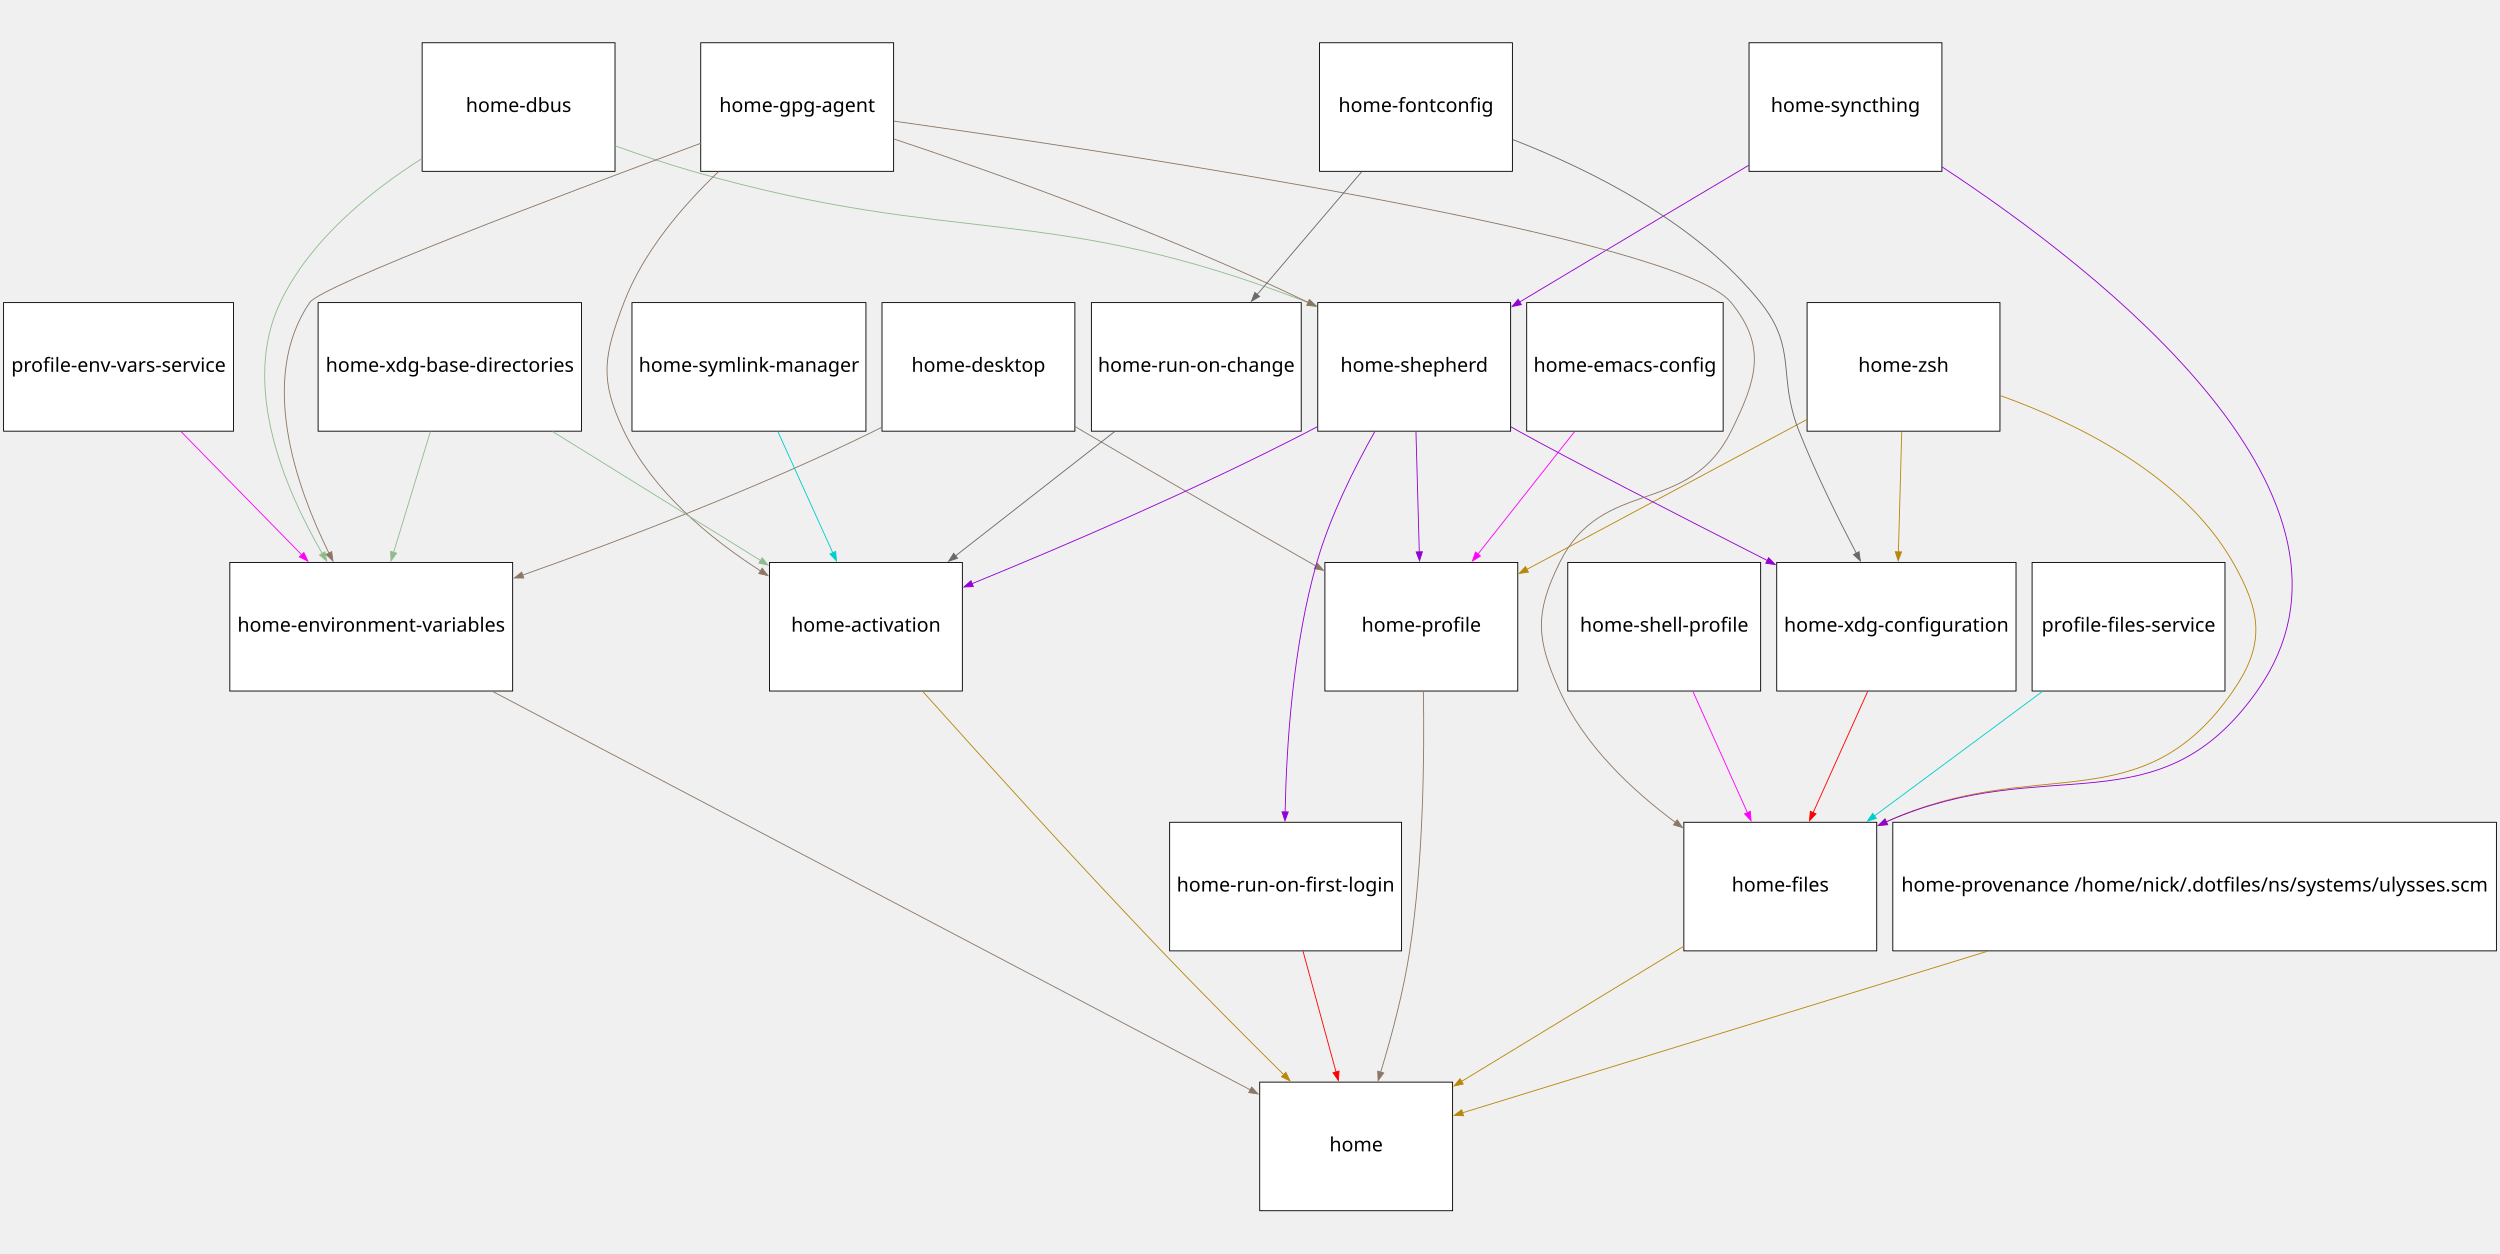
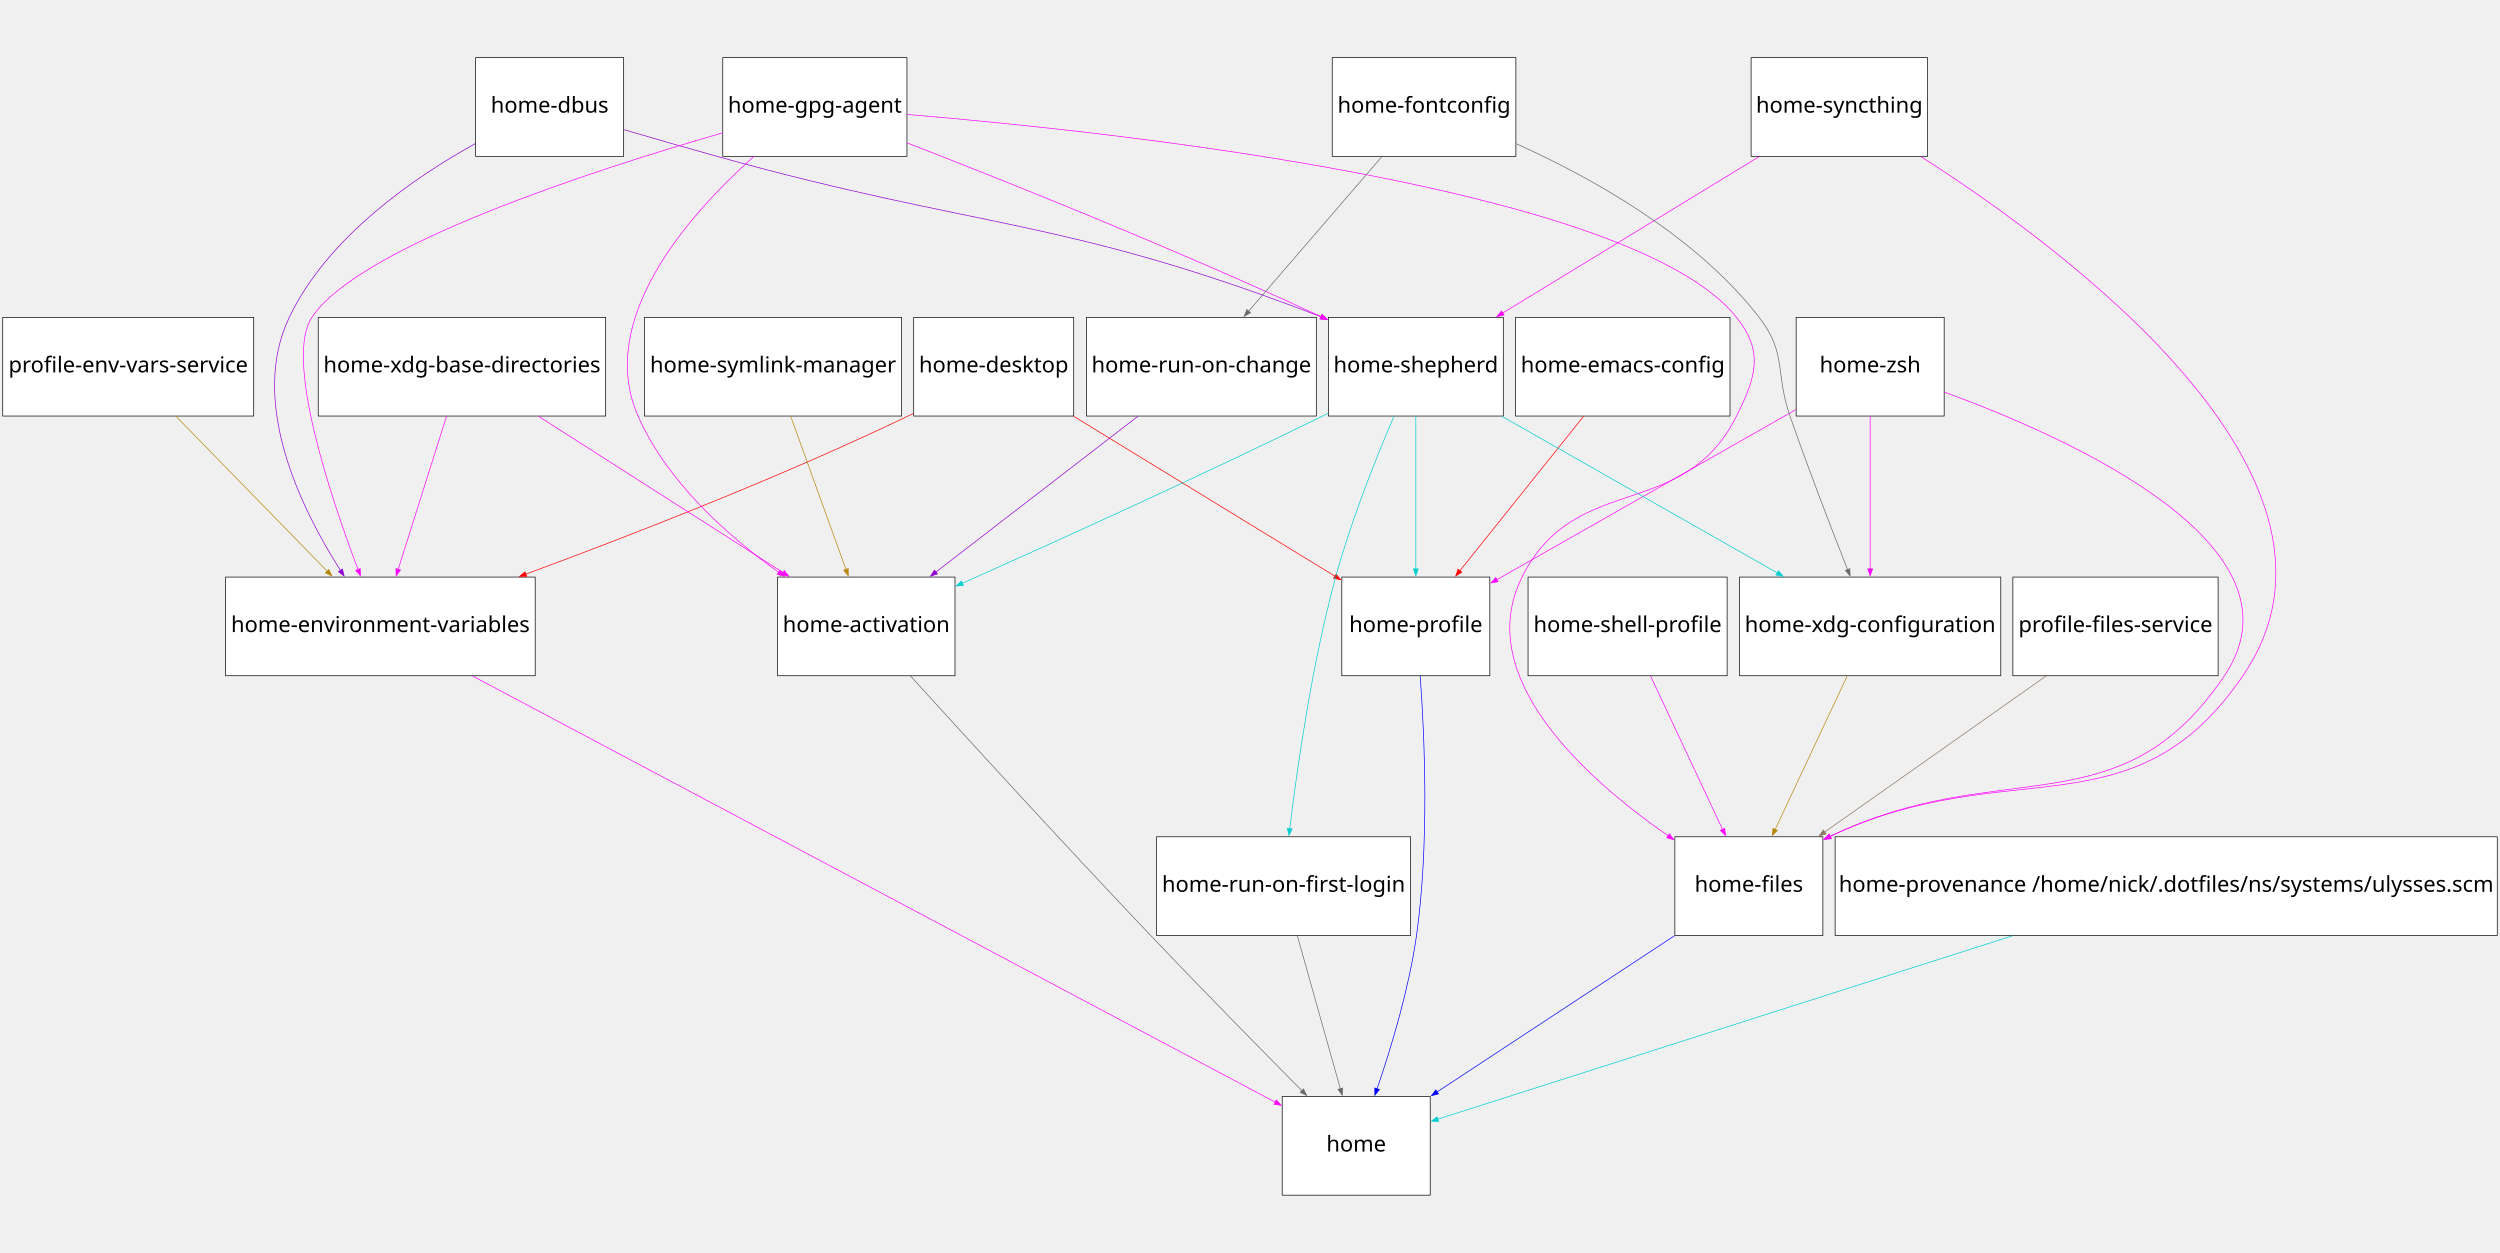
- <svg xmlns="http://www.w3.org/2000/svg" width="2800pt" height="1404pt" viewBox="0.00 0.00 2799.75 1403.88">
-   <g id="graph0" class="graph" transform="scale(1 1) rotate(0) translate(4 1399.88)">
+ <svg xmlns="http://www.w3.org/2000/svg" width="3648pt" height="1828pt" viewBox="0.00 0.00 3648.25 1828.12">
+   <g id="graph0" class="graph" transform="scale(1 1) rotate(0) translate(4 1824.12)">
    <g id="node1" class="node">
-       <polygon fill="white" stroke="black" points="1622.75,-188 1406.75,-188 1406.75,-44 1622.75,-44 1622.75,-188" />
-       <text text-anchor="middle" x="1514.75" y="-110.47" font-family="sans" font-size="22.00">home</text>
+       <polygon fill="white" stroke="black" points="2083.12,-224 1867.12,-224 1867.12,-80 2083.12,-80 2083.12,-224" />
+       <text text-anchor="middle" x="1975.12" y="-143.72" font-family="sans" font-size="32.00">home</text>
    </g>
    <g id="node2" class="node">
-       <polygon fill="white" stroke="black" points="1695.75,-770 1479.75,-770 1479.75,-626 1695.75,-626 1695.75,-770" />
-       <text text-anchor="middle" x="1587.75" y="-692.48" font-family="sans" font-size="22.00">home-profile</text>
+       <polygon fill="white" stroke="black" points="2170.12,-982 1954.12,-982 1954.12,-838 2170.12,-838 2170.12,-982" />
+       <text text-anchor="middle" x="2062.12" y="-901.73" font-family="sans" font-size="32.00">home-profile</text>
    </g>
    <g id="edge1" class="edge">
-       <path fill="none" stroke="#8b7765" d="M1590.05,-625.79C1591.29,-552.46 1590.1,-435.08 1574.75,-335 1567.74,-289.33 1554.49,-239.57 1542.23,-199.13" />
-       <polygon fill="#8b7765" stroke="#8b7765" points="1545.61,-198.24 1539.33,-189.71 1538.92,-200.29 1545.61,-198.24" />
+       <path fill="none" stroke="blue" d="M2068.49,-837.65C2075.02,-748.54 2081.82,-591.67 2063.12,-459 2052.19,-381.42 2026.39,-295.94 2005.53,-235.09" />
+       <polygon fill="blue" stroke="blue" points="2008.91,-234.14 2002.33,-225.84 2002.29,-236.43 2008.91,-234.14" />
    </g>
    <g id="node3" class="node">
-       <polygon fill="white" stroke="black" points="570.12,-770 253.38,-770 253.38,-626 570.12,-626 570.12,-770" />
-       <text text-anchor="middle" x="411.75" y="-692.48" font-family="sans" font-size="22.00">home-environment-variables</text>
+       <polygon fill="white" stroke="black" points="777,-982 325.25,-982 325.25,-838 777,-838 777,-982" />
+       <text text-anchor="middle" x="551.12" y="-901.73" font-family="sans" font-size="32.00">home-environment-variables</text>
    </g>
    <g id="edge2" class="edge">
-       <path fill="none" stroke="#8b7765" d="M547.55,-625.59C765.53,-510.97 1189.9,-287.82 1396.31,-179.28" />
-       <polygon fill="#8b7765" stroke="#8b7765" points="1397.71,-182.5 1404.93,-174.75 1394.45,-176.3 1397.71,-182.5" />
+       <path fill="none" stroke="magenta" d="M685.73,-837.54C963.13,-690.27 1594.38,-355.14 1857.04,-215.69" />
+       <polygon fill="magenta" stroke="magenta" points="1858.46,-218.9 1865.65,-211.12 1855.18,-212.72 1858.46,-218.9" />
    </g>
    <g id="node4" class="node">
-       <polygon fill="white" stroke="black" points="1073.75,-770 857.75,-770 857.75,-626 1073.75,-626 1073.75,-770" />
-       <text text-anchor="middle" x="965.75" y="-692.48" font-family="sans" font-size="22.00">home-activation</text>
+       <polygon fill="white" stroke="black" points="1389.62,-982 1130.62,-982 1130.62,-838 1389.62,-838 1389.62,-982" />
+       <text text-anchor="middle" x="1260.12" y="-901.73" font-family="sans" font-size="32.00">home-activation</text>
    </g>
    <g id="edge3" class="edge">
-       <path fill="none" stroke="darkgoldenrod" d="M1029.21,-625.73C1095.17,-552.09 1201.85,-434.24 1296.75,-335 1341.31,-288.4 1392.21,-237.38 1433.61,-196.42" />
-       <polygon fill="darkgoldenrod" stroke="darkgoldenrod" points="1436.03,-198.95 1440.69,-189.43 1431.11,-193.97 1436.03,-198.95" />
+       <path fill="none" stroke="dimgrey" d="M1324.52,-837.84C1405.54,-748.61 1549.35,-591.27 1675.12,-459 1749.09,-381.22 1834.97,-293.92 1895.84,-232.53" />
+       <polygon fill="dimgrey" stroke="dimgrey" points="1898.26,-235.06 1902.82,-225.5 1893.29,-230.13 1898.26,-235.06" />
    </g>
    <g id="node5" class="node">
-       <polygon fill="white" stroke="black" points="1565.62,-479 1305.88,-479 1305.88,-335 1565.62,-335 1565.62,-479" />
-       <text text-anchor="middle" x="1435.75" y="-401.48" font-family="sans" font-size="22.00">home-run-on-first-login</text>
+       <polygon fill="white" stroke="black" points="2054.5,-603 1683.75,-603 1683.75,-459 2054.5,-459 2054.5,-603" />
+       <text text-anchor="middle" x="1869.12" y="-522.73" font-family="sans" font-size="32.00">home-run-on-first-login</text>
    </g>
    <g id="edge4" class="edge">
-       <path fill="none" stroke="red" d="M1455.28,-334.56C1466.48,-293.58 1480.59,-241.97 1492.25,-199.29" />
-       <polygon fill="red" stroke="red" points="1495.58,-200.4 1494.84,-189.83 1488.83,-198.55 1495.58,-200.4" />
+       <path fill="none" stroke="dimgrey" d="M1889.19,-458.65C1907.07,-395.05 1933.24,-301.98 1951.99,-235.27" />
+       <polygon fill="dimgrey" stroke="dimgrey" points="1955.31,-236.41 1954.64,-225.84 1948.57,-234.52 1955.31,-236.41" />
    </g>
    <g id="node6" class="node">
-       <polygon fill="white" stroke="black" points="2791.75,-479 2115.75,-479 2115.75,-335 2791.75,-335 2791.75,-479" />
-       <text text-anchor="middle" x="2453.75" y="-401.48" font-family="sans" font-size="22.00">home-provenance /home/nick/.dotfiles/ns/systems/ulysses.scm</text>
+       <polygon fill="white" stroke="black" points="3640.25,-603 2674,-603 2674,-459 3640.25,-459 3640.25,-603" />
+       <text text-anchor="middle" x="3157.12" y="-522.73" font-family="sans" font-size="32.00">home-provenance /home/nick/.dotfiles/ns/systems/ulysses.scm</text>
    </g>
    <g id="edge5" class="edge">
-       <path fill="none" stroke="darkgoldenrod" d="M2221.64,-334.56C2035.27,-277.2 1781.17,-199 1633.86,-153.66" />
-       <polygon fill="darkgoldenrod" stroke="darkgoldenrod" points="1635.04,-150.36 1624.45,-150.76 1632.98,-157.05 1635.04,-150.36" />
+       <path fill="none" stroke="#00cdcd" d="M2933.06,-458.54C2683.73,-379.01 2290.22,-253.5 2094.24,-190.99" />
+       <polygon fill="#00cdcd" stroke="#00cdcd" points="2095.38,-187.68 2084.78,-187.98 2093.25,-194.35 2095.38,-187.68" />
    </g>
    <g id="node7" class="node">
-       <polygon fill="white" stroke="black" points="2097.75,-479 1881.75,-479 1881.75,-335 2097.75,-335 2097.75,-479" />
-       <text text-anchor="middle" x="1989.75" y="-401.48" font-family="sans" font-size="22.00">home-files</text>
+       <polygon fill="white" stroke="black" points="2656.12,-603 2440.12,-603 2440.12,-459 2656.12,-459 2656.12,-603" />
+       <text text-anchor="middle" x="2548.12" y="-522.73" font-family="sans" font-size="32.00">home-files</text>
    </g>
    <g id="edge6" class="edge">
-       <path fill="none" stroke="darkgoldenrod" d="M1881.37,-340.06C1807.19,-294.93 1708.87,-235.11 1632.72,-188.78" />
-       <polygon fill="darkgoldenrod" stroke="darkgoldenrod" points="1634.73,-185.9 1624.37,-183.69 1631.09,-191.88 1634.73,-185.9" />
+       <path fill="none" stroke="blue" d="M2439.67,-458.65C2340.72,-393.54 2194.83,-297.55 2093.02,-230.57" />
+       <polygon fill="blue" stroke="blue" points="2095.16,-227.79 2084.88,-225.21 2091.31,-233.63 2095.16,-227.79" />
    </g>
    <g id="node8" class="node">
-       <polygon fill="white" stroke="black" points="1199.75,-1061 983.75,-1061 983.75,-917 1199.75,-917 1199.75,-1061" />
-       <text text-anchor="middle" x="1091.75" y="-983.48" font-family="sans" font-size="22.00">home-desktop</text>
+       <polygon fill="white" stroke="black" points="1562.88,-1361 1329.38,-1361 1329.38,-1217 1562.88,-1217 1562.88,-1361" />
+       <text text-anchor="middle" x="1446.12" y="-1280.72" font-family="sans" font-size="32.00">home-desktop</text>
    </g>
    <g id="edge7" class="edge">
-       <path fill="none" stroke="#8b7765" d="M1200.06,-922.15C1202.99,-920.41 1205.89,-918.69 1208.75,-917 1295.68,-865.63 1394.61,-808.78 1469.59,-766.02" />
-       <polygon fill="#8b7765" stroke="#8b7765" points="1471.27,-769.09 1478.22,-761.1 1467.8,-763.01 1471.27,-769.09" />
+       <path fill="none" stroke="red" d="M1562.71,-1216.65C1671.91,-1149.82 1834.27,-1050.45 1943.97,-983.31" />
+       <polygon fill="red" stroke="red" points="1945.76,-986.32 1952.47,-978.11 1942.11,-980.35 1945.76,-986.32" />
    </g>
    <g id="edge15" class="edge">
-       <path fill="none" stroke="#8b7765" d="M983.44,-921.38C980.53,-919.88 977.63,-918.42 974.75,-917 846.28,-853.76 694.6,-795.94 581.07,-755.76" />
-       <polygon fill="#8b7765" stroke="#8b7765" points="582.57,-752.57 571.97,-752.55 580.24,-759.18 582.57,-752.57" />
+       <path fill="none" stroke="red" d="M1328.94,-1220.81C1326.32,-1219.52 1323.71,-1218.24 1321.12,-1217 1136.82,-1128.56 919.86,-1044.01 763.29,-986.29" />
+       <polygon fill="red" stroke="red" points="764.61,-983.05 754.02,-982.88 762.19,-989.62 764.61,-983.05" />
    </g>
    <g id="node9" class="node">
-       <polygon fill="white" stroke="black" points="1925.75,-1061 1705.75,-1061 1705.75,-917 1925.75,-917 1925.75,-1061" />
-       <text text-anchor="middle" x="1815.75" y="-983.48" font-family="sans" font-size="22.00">home-emacs-config</text>
+       <polygon fill="white" stroke="black" points="2520.62,-1361 2207.62,-1361 2207.62,-1217 2520.62,-1217 2520.62,-1361" />
+       <text text-anchor="middle" x="2364.12" y="-1280.72" font-family="sans" font-size="32.00">home-emacs-config</text>
    </g>
    <g id="edge8" class="edge">
-       <path fill="none" stroke="magenta" d="M1759.39,-916.56C1726.58,-874.97 1685.13,-822.43 1651.18,-779.4" />
-       <polygon fill="magenta" stroke="magenta" points="1653.93,-777.24 1644.99,-771.56 1648.44,-781.57 1653.93,-777.24" />
+       <path fill="none" stroke="red" d="M2306.97,-1216.65C2255.5,-1152.39 2179.93,-1058.06 2126.38,-991.21" />
+       <polygon fill="red" stroke="red" points="2129.24,-989.18 2120.25,-983.56 2123.77,-993.56 2129.24,-989.18" />
    </g>
    <g id="node10" class="node">
-       <polygon fill="white" stroke="black" points="2235.75,-1061 2019.75,-1061 2019.75,-917 2235.75,-917 2235.75,-1061" />
-       <text text-anchor="middle" x="2127.75" y="-983.48" font-family="sans" font-size="22.00">home-zsh</text>
+       <polygon fill="white" stroke="black" points="2833.12,-1361 2617.12,-1361 2617.12,-1217 2833.12,-1217 2833.12,-1361" />
+       <text text-anchor="middle" x="2725.12" y="-1280.72" font-family="sans" font-size="32.00">home-zsh</text>
    </g>
    <g id="edge9" class="edge">
-       <path fill="none" stroke="darkgoldenrod" d="M2019.45,-930.04C1928.69,-881.47 1799.36,-812.25 1705.94,-762.25" />
-       <polygon fill="darkgoldenrod" stroke="darkgoldenrod" points="1707.68,-759.21 1697.21,-757.58 1704.37,-765.38 1707.68,-759.21" />
+       <path fill="none" stroke="magenta" d="M2616.76,-1226.38C2496.83,-1158.18 2304.17,-1048.63 2180.4,-978.25" />
+       <polygon fill="magenta" stroke="magenta" points="2182.24,-975.27 2171.82,-973.37 2178.78,-981.36 2182.24,-975.27" />
    </g>
    <g id="edge30" class="edge">
-       <path fill="none" stroke="darkgoldenrod" d="M2235.82,-957C2323.47,-925.51 2441.25,-867.26 2496.75,-770 2528.47,-714.41 2533.16,-678.63 2496.75,-626 2393.43,-476.64 2277.92,-556.78 2108.25,-479.46" />
-       <polygon fill="darkgoldenrod" stroke="darkgoldenrod" points="2109.95,-476.39 2099.41,-475.3 2106.97,-482.73 2109.95,-476.39" />
+       <path fill="none" stroke="magenta" d="M2833.45,-1251.91C3019.66,-1183.86 3368.79,-1026.35 3242.12,-838 3089.64,-611.25 2917.1,-724.36 2666.55,-603.52" />
+       <polygon fill="magenta" stroke="magenta" points="2668.34,-600.5 2657.83,-599.22 2665.25,-606.78 2668.34,-600.5" />
    </g>
    <g id="node22" class="node">
-       <polygon fill="white" stroke="black" points="2253.75,-770 1985.75,-770 1985.75,-626 2253.75,-626 2253.75,-770" />
-       <text text-anchor="middle" x="2119.75" y="-692.48" font-family="sans" font-size="22.00">home-xdg-configuration</text>
+       <polygon fill="white" stroke="black" points="2915.75,-982 2534.5,-982 2534.5,-838 2915.75,-838 2915.75,-982" />
+       <text text-anchor="middle" x="2725.12" y="-901.73" font-family="sans" font-size="32.00">home-xdg-configuration</text>
    </g>
    <g id="edge33" class="edge">
-       <path fill="none" stroke="darkgoldenrod" d="M2125.77,-916.56C2124.64,-875.76 2123.22,-824.4 2122.04,-781.84" />
-       <polygon fill="darkgoldenrod" stroke="darkgoldenrod" points="2125.54,-781.78 2121.77,-771.88 2118.55,-781.97 2125.54,-781.78" />
+       <path fill="none" stroke="magenta" d="M2725.12,-1216.65C2725.12,-1153.18 2725.12,-1060.36 2725.12,-993.68" />
+       <polygon fill="magenta" stroke="magenta" points="2728.63,-993.9 2725.13,-983.9 2721.63,-993.9 2728.63,-993.9" />
    </g>
    <g id="node11" class="node">
-       <polygon fill="white" stroke="black" points="1687.75,-1061 1471.75,-1061 1471.75,-917 1687.75,-917 1687.75,-1061" />
-       <text text-anchor="middle" x="1579.75" y="-983.48" font-family="sans" font-size="22.00">home-shepherd</text>
+       <polygon fill="white" stroke="black" points="2189.75,-1361 1934.5,-1361 1934.5,-1217 2189.75,-1217 2189.75,-1361" />
+       <text text-anchor="middle" x="2062.12" y="-1280.72" font-family="sans" font-size="32.00">home-shepherd</text>
    </g>
    <g id="edge10" class="edge">
-       <path fill="none" stroke="darkviolet" d="M1581.73,-916.56C1582.86,-875.76 1584.28,-824.4 1585.46,-781.84" />
-       <polygon fill="darkviolet" stroke="darkviolet" points="1588.95,-781.97 1585.73,-771.88 1581.96,-781.78 1588.95,-781.97" />
+       <path fill="none" stroke="#00cdcd" d="M2062.12,-1216.65C2062.12,-1153.18 2062.12,-1060.36 2062.12,-993.68" />
+       <polygon fill="#00cdcd" stroke="#00cdcd" points="2065.63,-993.9 2062.13,-983.9 2058.63,-993.9 2065.63,-993.9" />
    </g>
    <g id="edge22" class="edge">
-       <path fill="none" stroke="darkviolet" d="M1471.38,-922.09C1468.15,-920.35 1464.93,-918.65 1461.75,-917 1335.91,-851.82 1186.38,-787.85 1084.65,-746.25" />
-       <polygon fill="darkviolet" stroke="darkviolet" points="1086.01,-743.02 1075.43,-742.48 1083.37,-749.5 1086.01,-743.02" />
+       <path fill="none" stroke="#00cdcd" d="M1934.08,-1220.93C1931.41,-1219.6 1928.76,-1218.29 1926.12,-1217 1746.3,-1128.82 1535.83,-1033.39 1400.39,-972.97" />
+       <polygon fill="#00cdcd" stroke="#00cdcd" points="1401.9,-969.81 1391.34,-968.94 1399.04,-976.2 1401.9,-969.81" />
    </g>
    <g id="edge25" class="edge">
-       <path fill="none" stroke="darkviolet" d="M1535.65,-916.58C1512.33,-875.28 1485.54,-821.44 1470.75,-770 1443.9,-676.64 1436.68,-564.75 1435.2,-490.32" />
-       <polygon fill="darkviolet" stroke="darkviolet" points="1438.7,-490.61 1435.04,-480.67 1431.7,-490.73 1438.7,-490.61" />
+       <path fill="none" stroke="#00cdcd" d="M2030.24,-1216.7C2004,-1155.52 1967.61,-1064.44 1945.12,-982 1910.79,-856.1 1889.18,-705.93 1878.13,-614.84" />
+       <polygon fill="#00cdcd" stroke="#00cdcd" points="1881.61,-614.49 1876.95,-604.98 1874.66,-615.33 1881.61,-614.49" />
    </g>
    <g id="edge34" class="edge">
-       <path fill="none" stroke="darkviolet" d="M1687.96,-921.97C1690.91,-920.29 1693.85,-918.63 1696.75,-917 1748.28,-888.13 1874.21,-823.5 1975.36,-772.06" />
-       <polygon fill="darkviolet" stroke="darkviolet" points="1976.7,-775.31 1984.03,-767.66 1973.52,-769.07 1976.7,-775.31" />
+       <path fill="none" stroke="#00cdcd" d="M2187.61,-1216.65C2302.45,-1151.35 2471.94,-1054.97 2589.78,-987.96" />
+       <polygon fill="#00cdcd" stroke="#00cdcd" points="2591.31,-991.12 2598.28,-983.13 2587.85,-985.03 2591.31,-991.12" />
    </g>
    <g id="node12" class="node">
-       <polygon fill="white" stroke="black" points="2170.75,-1352 1954.75,-1352 1954.75,-1208 2170.75,-1208 2170.75,-1352" />
-       <text text-anchor="middle" x="2062.75" y="-1274.47" font-family="sans" font-size="22.00">home-syncthing</text>
+       <polygon fill="white" stroke="black" points="2808.88,-1740 2551.38,-1740 2551.38,-1596 2808.88,-1596 2808.88,-1740" />
+       <text text-anchor="middle" x="2680.12" y="-1659.72" font-family="sans" font-size="32.00">home-syncthing</text>
    </g>
    <g id="edge27" class="edge">
-       <path fill="none" stroke="darkviolet" d="M2171.02,-1212.92C2350.51,-1094.99 2675.58,-840.51 2523.75,-626 2412.33,-468.58 2289.03,-559.56 2108.32,-479.46" />
-       <polygon fill="darkviolet" stroke="darkviolet" points="2109.93,-476.35 2099.38,-475.36 2107.01,-482.71 2109.93,-476.35" />
+       <path fill="none" stroke="magenta" d="M2799.33,-1595.53C3022.27,-1452.72 3462.98,-1121.44 3269.12,-838 3108.58,-603.26 2928.1,-727.18 2666.57,-603.5" />
+       <polygon fill="magenta" stroke="magenta" points="2668.33,-600.47 2657.8,-599.27 2665.28,-606.77 2668.33,-600.47" />
    </g>
    <g id="edge11" class="edge">
-       <path fill="none" stroke="darkviolet" d="M1954.51,-1214.85C1884.07,-1173.02 1789.96,-1117 1697.86,-1061.66" />
-       <polygon fill="darkviolet" stroke="darkviolet" points="1699.77,-1058.72 1689.39,-1056.57 1696.16,-1064.72 1699.77,-1058.72" />
+       <path fill="none" stroke="magenta" d="M2563.16,-1595.65C2456.33,-1530.48 2298.76,-1434.36 2188.95,-1367.37" />
+       <polygon fill="magenta" stroke="magenta" points="2190.79,-1364.39 2180.43,-1362.17 2187.15,-1370.37 2190.79,-1364.39" />
    </g>
    <g id="node13" class="node">
-       <polygon fill="white" stroke="black" points="684.75,-1352 468.75,-1352 468.75,-1208 684.75,-1208 684.75,-1352" />
-       <text text-anchor="middle" x="576.75" y="-1274.47" font-family="sans" font-size="22.00">home-dbus</text>
+       <polygon fill="white" stroke="black" points="906.12,-1740 690.12,-1740 690.12,-1596 906.12,-1596 906.12,-1740" />
+       <text text-anchor="middle" x="798.12" y="-1659.72" font-family="sans" font-size="32.00">home-dbus</text>
    </g>
    <g id="edge16" class="edge">
-       <path fill="none" stroke="darkseagreen" d="M468.56,-1222.34C409.86,-1185.13 342.72,-1130.47 309.75,-1061 266.22,-969.26 313.22,-855.39 356.82,-780.13" />
-       <polygon fill="darkseagreen" stroke="darkseagreen" points="359.83,-781.93 361.9,-771.54 353.8,-778.37 359.83,-781.93" />
+       <path fill="none" stroke="darkviolet" d="M689.81,-1614.77C598.47,-1564.08 473.99,-1477.7 418.12,-1361 359.36,-1238.22 433.96,-1084.02 492.87,-991.71" />
+       <polygon fill="darkviolet" stroke="darkviolet" points="495.74,-993.71 498.24,-983.42 489.87,-989.91 495.74,-993.71" />
    </g>
    <g id="edge12" class="edge">
-       <path fill="none" stroke="darkseagreen" d="M685.19,-1236.48C713.14,-1226.37 743.35,-1216.15 771.75,-1208 1069.6,-1122.5 1167.78,-1174.81 1460.94,-1061.06" />
-       <polygon fill="darkseagreen" stroke="darkseagreen" points="1462.01,-1064.4 1470.04,-1057.5 1459.46,-1057.89 1462.01,-1064.4" />
+       <path fill="none" stroke="darkviolet" d="M906.38,-1634.91C948.66,-1622.53 997.6,-1608.39 1042.12,-1596 1430.14,-1487.99 1545.04,-1507.81 1923.65,-1361.85" />
+       <polygon fill="darkviolet" stroke="darkviolet" points="1924.89,-1365.12 1932.95,-1358.25 1922.36,-1358.6 1924.89,-1365.12" />
    </g>
    <g id="node14" class="node">
-       <polygon fill="white" stroke="black" points="996.75,-1352 780.75,-1352 780.75,-1208 996.75,-1208 996.75,-1352" />
-       <text text-anchor="middle" x="888.75" y="-1274.47" font-family="sans" font-size="22.00">home-gpg-agent</text>
+       <polygon fill="white" stroke="black" points="1319.5,-1740 1050.75,-1740 1050.75,-1596 1319.5,-1596 1319.5,-1740" />
+       <text text-anchor="middle" x="1185.12" y="-1659.72" font-family="sans" font-size="32.00">home-gpg-agent</text>
    </g>
    <g id="edge17" class="edge">
-       <path fill="none" stroke="#8b7765" d="M780.56,-1239.35C625.13,-1181.88 355.75,-1080.18 342.75,-1061 285.88,-977.06 325.86,-858.33 364.58,-780.04" />
-       <polygon fill="#8b7765" stroke="#8b7765" points="367.47,-782.08 368.85,-771.57 361.22,-778.92 367.47,-782.08" />
+       <path fill="none" stroke="magenta" d="M1050.48,-1630.25C858.18,-1574.73 520.37,-1464.9 451.12,-1361 411.46,-1301.49 475.93,-1105.72 518.46,-992.97" />
+       <polygon fill="magenta" stroke="magenta" points="521.68,-994.33 521.96,-983.74 515.14,-991.84 521.68,-994.33" />
    </g>
    <g id="edge21" class="edge">
-       <path fill="none" stroke="#8b7765" d="M800.72,-1207.66C760.17,-1169.06 716.33,-1117.7 694.75,-1061 671.99,-1001.18 667.1,-974.72 694.75,-917 726.75,-850.2 790.31,-797.36 847.83,-760.44" />
-       <polygon fill="#8b7765" stroke="#8b7765" points="849.5,-763.53 856.09,-755.23 845.77,-757.6 849.5,-763.53" />
+       <path fill="none" stroke="magenta" d="M1096.07,-1595.84C999.14,-1509.17 865.66,-1356.96 927.12,-1217 969.14,-1121.32 1057.47,-1042.42 1132.61,-988.72" />
+       <polygon fill="magenta" stroke="magenta" points="1134.32,-991.79 1140.46,-983.16 1130.28,-986.08 1134.32,-991.79" />
    </g>
    <g id="edge28" class="edge">
-       <path fill="none" stroke="#8b7765" d="M997.05,-1264.23C1252.43,-1228.32 1875.36,-1134.04 1934.75,-1061 1975.13,-1011.34 1963.09,-974.38 1934.75,-917 1887.16,-820.64 1790.34,-866.36 1742.75,-770 1714.41,-712.62 1716.43,-684.34 1742.75,-626 1769.82,-566 1822.47,-515.89 1872.23,-478.9" />
-       <polygon fill="#8b7765" stroke="#8b7765" points="1874.25,-481.76 1880.26,-473.04 1870.12,-476.11 1874.25,-481.76" />
+       <path fill="none" stroke="magenta" d="M1319.85,-1657.08C1629.98,-1631.18 2379.35,-1549.93 2530.12,-1361 2570.05,-1310.98 2558.73,-1274.25 2530.12,-1217 2452.37,-1061.39 2294.88,-1137.61 2217.12,-982 2144.61,-836.89 2308.17,-689.29 2430.26,-604.41" />
+       <polygon fill="magenta" stroke="magenta" points="2432.21,-607.31 2438.46,-598.76 2428.24,-601.55 2432.21,-607.31" />
    </g>
    <g id="edge13" class="edge">
-       <path fill="none" stroke="#8b7765" d="M997.02,-1244.26C1111.65,-1206.03 1297.09,-1140.05 1461.21,-1061.1" />
-       <polygon fill="#8b7765" stroke="#8b7765" points="1462.65,-1064.29 1470.13,-1056.79 1459.6,-1057.99 1462.65,-1064.29" />
+       <path fill="none" stroke="magenta" d="M1319.88,-1615.55C1467.24,-1558.33 1709.95,-1461.3 1923.98,-1361.95" />
+       <polygon fill="magenta" stroke="magenta" points="1925.19,-1365.25 1932.78,-1357.85 1922.24,-1358.9 1925.19,-1365.25" />
    </g>
    <g id="node15" class="node">
-       <polygon fill="white" stroke="black" points="647.25,-1061 352.25,-1061 352.25,-917 647.25,-917 647.25,-1061" />
-       <text text-anchor="middle" x="499.75" y="-983.48" font-family="sans" font-size="22.00">home-xdg-base-directories</text>
+       <polygon fill="white" stroke="black" points="879.88,-1361 460.38,-1361 460.38,-1217 879.88,-1217 879.88,-1361" />
+       <text text-anchor="middle" x="670.12" y="-1280.72" font-family="sans" font-size="32.00">home-xdg-base-directories</text>
    </g>
    <g id="edge14" class="edge">
-       <path fill="none" stroke="darkseagreen" d="M478,-916.56C465.52,-875.58 449.8,-823.97 436.81,-781.29" />
-       <polygon fill="darkseagreen" stroke="darkseagreen" points="440.18,-780.36 433.92,-771.82 433.49,-782.4 440.18,-780.36" />
+       <path fill="none" stroke="magenta" d="M647.6,-1216.65C627.53,-1153.05 598.15,-1059.98 577.09,-993.27" />
+       <polygon fill="magenta" stroke="magenta" points="580.46,-992.31 574.11,-983.83 573.78,-994.42 580.46,-992.31" />
    </g>
    <g id="edge19" class="edge">
-       <path fill="none" stroke="darkseagreen" d="M614.94,-916.56C685.88,-872.57 776.58,-816.32 847.98,-772.04" />
-       <polygon fill="darkseagreen" stroke="darkseagreen" points="849.54,-775.19 856.19,-766.94 845.85,-769.24 849.54,-775.19" />
+       <path fill="none" stroke="magenta" d="M781.79,-1216.65C883.68,-1151.54 1033.9,-1055.55 1138.73,-988.57" />
+       <polygon fill="magenta" stroke="magenta" points="1140.6,-991.53 1147.14,-983.2 1136.83,-985.63 1140.6,-991.53" />
    </g>
    <g id="node16" class="node">
-       <polygon fill="white" stroke="black" points="257.5,-1061 0,-1061 0,-917 257.5,-917 257.5,-1061" />
-       <text text-anchor="middle" x="128.75" y="-983.48" font-family="sans" font-size="22.00">profile-env-vars-service</text>
+       <polygon fill="white" stroke="black" points="366.25,-1361 0,-1361 0,-1217 366.25,-1217 366.25,-1361" />
+       <text text-anchor="middle" x="183.12" y="-1280.72" font-family="sans" font-size="32.00">profile-env-vars-service</text>
    </g>
    <g id="edge18" class="edge">
-       <path fill="none" stroke="magenta" d="M198.71,-916.56C239.68,-874.71 291.53,-821.77 333.81,-778.59" />
-       <polygon fill="magenta" stroke="magenta" points="336.31,-781.04 340.81,-771.45 331.31,-776.14 336.31,-781.04" />
+       <path fill="none" stroke="darkgoldenrod" d="M252.78,-1216.65C315.75,-1152.13 408.33,-1057.29 473.62,-990.4" />
+       <polygon fill="darkgoldenrod" stroke="darkgoldenrod" points="475.91,-993.07 480.39,-983.47 470.9,-988.18 475.91,-993.07" />
    </g>
    <g id="node17" class="node">
-       <polygon fill="white" stroke="black" points="965.75,-1061 703.75,-1061 703.75,-917 965.75,-917 965.75,-1061" />
-       <text text-anchor="middle" x="834.75" y="-983.48" font-family="sans" font-size="22.00">home-symlink-manager</text>
+       <polygon fill="white" stroke="black" points="1311.75,-1361 936.5,-1361 936.5,-1217 1311.75,-1217 1311.75,-1361" />
+       <text text-anchor="middle" x="1124.12" y="-1280.72" font-family="sans" font-size="32.00">home-symlink-manager</text>
    </g>
    <g id="edge20" class="edge">
-       <path fill="none" stroke="#00cdcd" d="M867.13,-916.56C885.79,-875.41 909.3,-823.53 928.69,-780.75" />
-       <polygon fill="#00cdcd" stroke="#00cdcd" points="931.83,-782.3 932.78,-771.75 925.46,-779.41 931.83,-782.3" />
+       <path fill="none" stroke="darkgoldenrod" d="M1149.87,-1216.65C1172.85,-1152.92 1206.52,-1059.6 1230.6,-992.86" />
+       <polygon fill="darkgoldenrod" stroke="darkgoldenrod" points="1233.76,-994.4 1233.86,-983.81 1227.18,-992.02 1233.76,-994.4" />
    </g>
    <g id="node18" class="node">
-       <polygon fill="white" stroke="black" points="1453.25,-1061 1218.25,-1061 1218.25,-917 1453.25,-917 1453.25,-1061" />
-       <text text-anchor="middle" x="1335.75" y="-983.48" font-family="sans" font-size="22.00">home-run-on-change</text>
+       <polygon fill="white" stroke="black" points="1916.88,-1361 1581.38,-1361 1581.38,-1217 1916.88,-1217 1916.88,-1361" />
+       <text text-anchor="middle" x="1749.12" y="-1280.72" font-family="sans" font-size="32.00">home-run-on-change</text>
    </g>
    <g id="edge23" class="edge">
-       <path fill="none" stroke="dimgrey" d="M1244.29,-916.56C1190.15,-874.28 1121.52,-820.67 1065.93,-777.25" />
-       <polygon fill="dimgrey" stroke="dimgrey" points="1068.35,-774.7 1058.31,-771.3 1064.04,-780.21 1068.35,-774.7" />
+       <path fill="none" stroke="darkviolet" d="M1656.57,-1216.65C1572.47,-1151.8 1448.62,-1056.32 1361.79,-989.38" />
+       <polygon fill="darkviolet" stroke="darkviolet" points="1363.97,-986.64 1353.91,-983.31 1359.69,-992.18 1363.97,-986.64" />
    </g>
    <g id="node19" class="node">
-       <polygon fill="white" stroke="black" points="1689.75,-1352 1473.75,-1352 1473.75,-1208 1689.75,-1208 1689.75,-1352" />
-       <text text-anchor="middle" x="1581.75" y="-1274.47" font-family="sans" font-size="22.00">home-fontconfig</text>
+       <polygon fill="white" stroke="black" points="2208.12,-1740 1940.12,-1740 1940.12,-1596 2208.12,-1596 2208.12,-1740" />
+       <text text-anchor="middle" x="2074.12" y="-1659.72" font-family="sans" font-size="32.00">home-fontconfig</text>
    </g>
    <g id="edge24" class="edge">
-       <path fill="none" stroke="dimgrey" d="M1520.94,-1207.56C1485.47,-1165.89 1440.63,-1113.21 1403.96,-1070.13" />
-       <polygon fill="dimgrey" stroke="dimgrey" points="1406.63,-1067.87 1397.48,-1062.52 1401.3,-1072.4 1406.63,-1067.87" />
+       <path fill="none" stroke="dimgrey" d="M2012.61,-1595.65C1957.11,-1531.26 1875.57,-1436.67 1817.92,-1369.81" />
+       <polygon fill="dimgrey" stroke="dimgrey" points="1820.83,-1367.82 1811.65,-1362.53 1815.53,-1372.39 1820.83,-1367.82" />
    </g>
    <g id="edge32" class="edge">
-       <path fill="none" stroke="dimgrey" d="M1690.2,-1243.56C1777.2,-1209.78 1896.23,-1150.64 1967.75,-1061 2009.41,-1008.79 1986.17,-979.1 2010.75,-917 2029.13,-870.57 2053.72,-820.63 2074.9,-780.27" />
-       <polygon fill="dimgrey" stroke="dimgrey" points="2077.92,-782.05 2079.49,-771.57 2071.73,-778.78 2077.92,-782.05" />
+       <path fill="none" stroke="dimgrey" d="M2208.45,-1614.47C2318.73,-1564.82 2471.19,-1480.12 2563.12,-1361 2604.09,-1307.92 2586.14,-1280.35 2608.12,-1217 2634.74,-1140.3 2668.05,-1054 2692.32,-992.65" />
+       <polygon fill="dimgrey" stroke="dimgrey" points="2695.45,-994.25 2695.88,-983.66 2688.94,-991.67 2695.45,-994.25" />
    </g>
    <g id="node20" class="node">
-       <polygon fill="white" stroke="black" points="1967.75,-770 1751.75,-770 1751.75,-626 1967.75,-626 1967.75,-770" />
-       <text text-anchor="middle" x="1859.75" y="-692.48" font-family="sans" font-size="22.00">home-shell-profile</text>
+       <polygon fill="white" stroke="black" points="2516.38,-982 2225.88,-982 2225.88,-838 2516.38,-838 2516.38,-982" />
+       <text text-anchor="middle" x="2371.12" y="-901.73" font-family="sans" font-size="32.00">home-shell-profile</text>
    </g>
    <g id="edge26" class="edge">
-       <path fill="none" stroke="magenta" d="M1891.88,-625.56C1910.4,-584.41 1933.73,-532.53 1952.98,-489.75" />
-       <polygon fill="magenta" stroke="magenta" points="1956.12,-491.3 1957.03,-480.75 1949.73,-488.43 1956.12,-491.3" />
+       <path fill="none" stroke="magenta" d="M2404.63,-837.65C2434.61,-773.79 2478.54,-680.21 2509.89,-613.45" />
+       <polygon fill="magenta" stroke="magenta" points="2512.89,-615.29 2513.97,-604.75 2506.55,-612.32 2512.89,-615.29" />
    </g>
    <g id="node21" class="node">
-       <polygon fill="white" stroke="black" points="2487.75,-770 2271.75,-770 2271.75,-626 2487.75,-626 2487.75,-770" />
-       <text text-anchor="middle" x="2379.75" y="-692.48" font-family="sans" font-size="22.00">profile-files-service</text>
+       <polygon fill="white" stroke="black" points="3232.88,-982 2933.38,-982 2933.38,-838 3232.88,-838 3232.88,-982" />
+       <text text-anchor="middle" x="3083.12" y="-901.73" font-family="sans" font-size="32.00">profile-files-service</text>
    </g>
    <g id="edge29" class="edge">
-       <path fill="none" stroke="#00cdcd" d="M2283.35,-625.56C2226.17,-583.19 2153.64,-529.45 2094.98,-485.98" />
-       <polygon fill="#00cdcd" stroke="#00cdcd" points="2097.39,-483.41 2087.27,-480.27 2093.23,-489.03 2097.39,-483.41" />
+       <path fill="none" stroke="#8b7765" d="M2981.87,-837.65C2889.66,-772.67 2753.81,-676.94 2658.78,-609.97" />
+       <polygon fill="#8b7765" stroke="#8b7765" points="2660.85,-607.15 2650.66,-604.25 2656.82,-612.88 2660.85,-607.15" />
    </g>
    <g id="edge31" class="edge">
-       <path fill="none" stroke="red" d="M2087.62,-625.56C2069.1,-584.41 2045.77,-532.53 2026.52,-489.75" />
-       <polygon fill="red" stroke="red" points="2029.77,-488.43 2022.47,-480.75 2023.38,-491.3 2029.77,-488.43" />
+       <path fill="none" stroke="darkgoldenrod" d="M2691.62,-837.65C2661.64,-773.79 2617.71,-680.21 2586.36,-613.45" />
+       <polygon fill="darkgoldenrod" stroke="darkgoldenrod" points="2589.7,-612.32 2582.28,-604.75 2583.36,-615.29 2589.7,-612.32" />
    </g>
  </g>
</svg>
